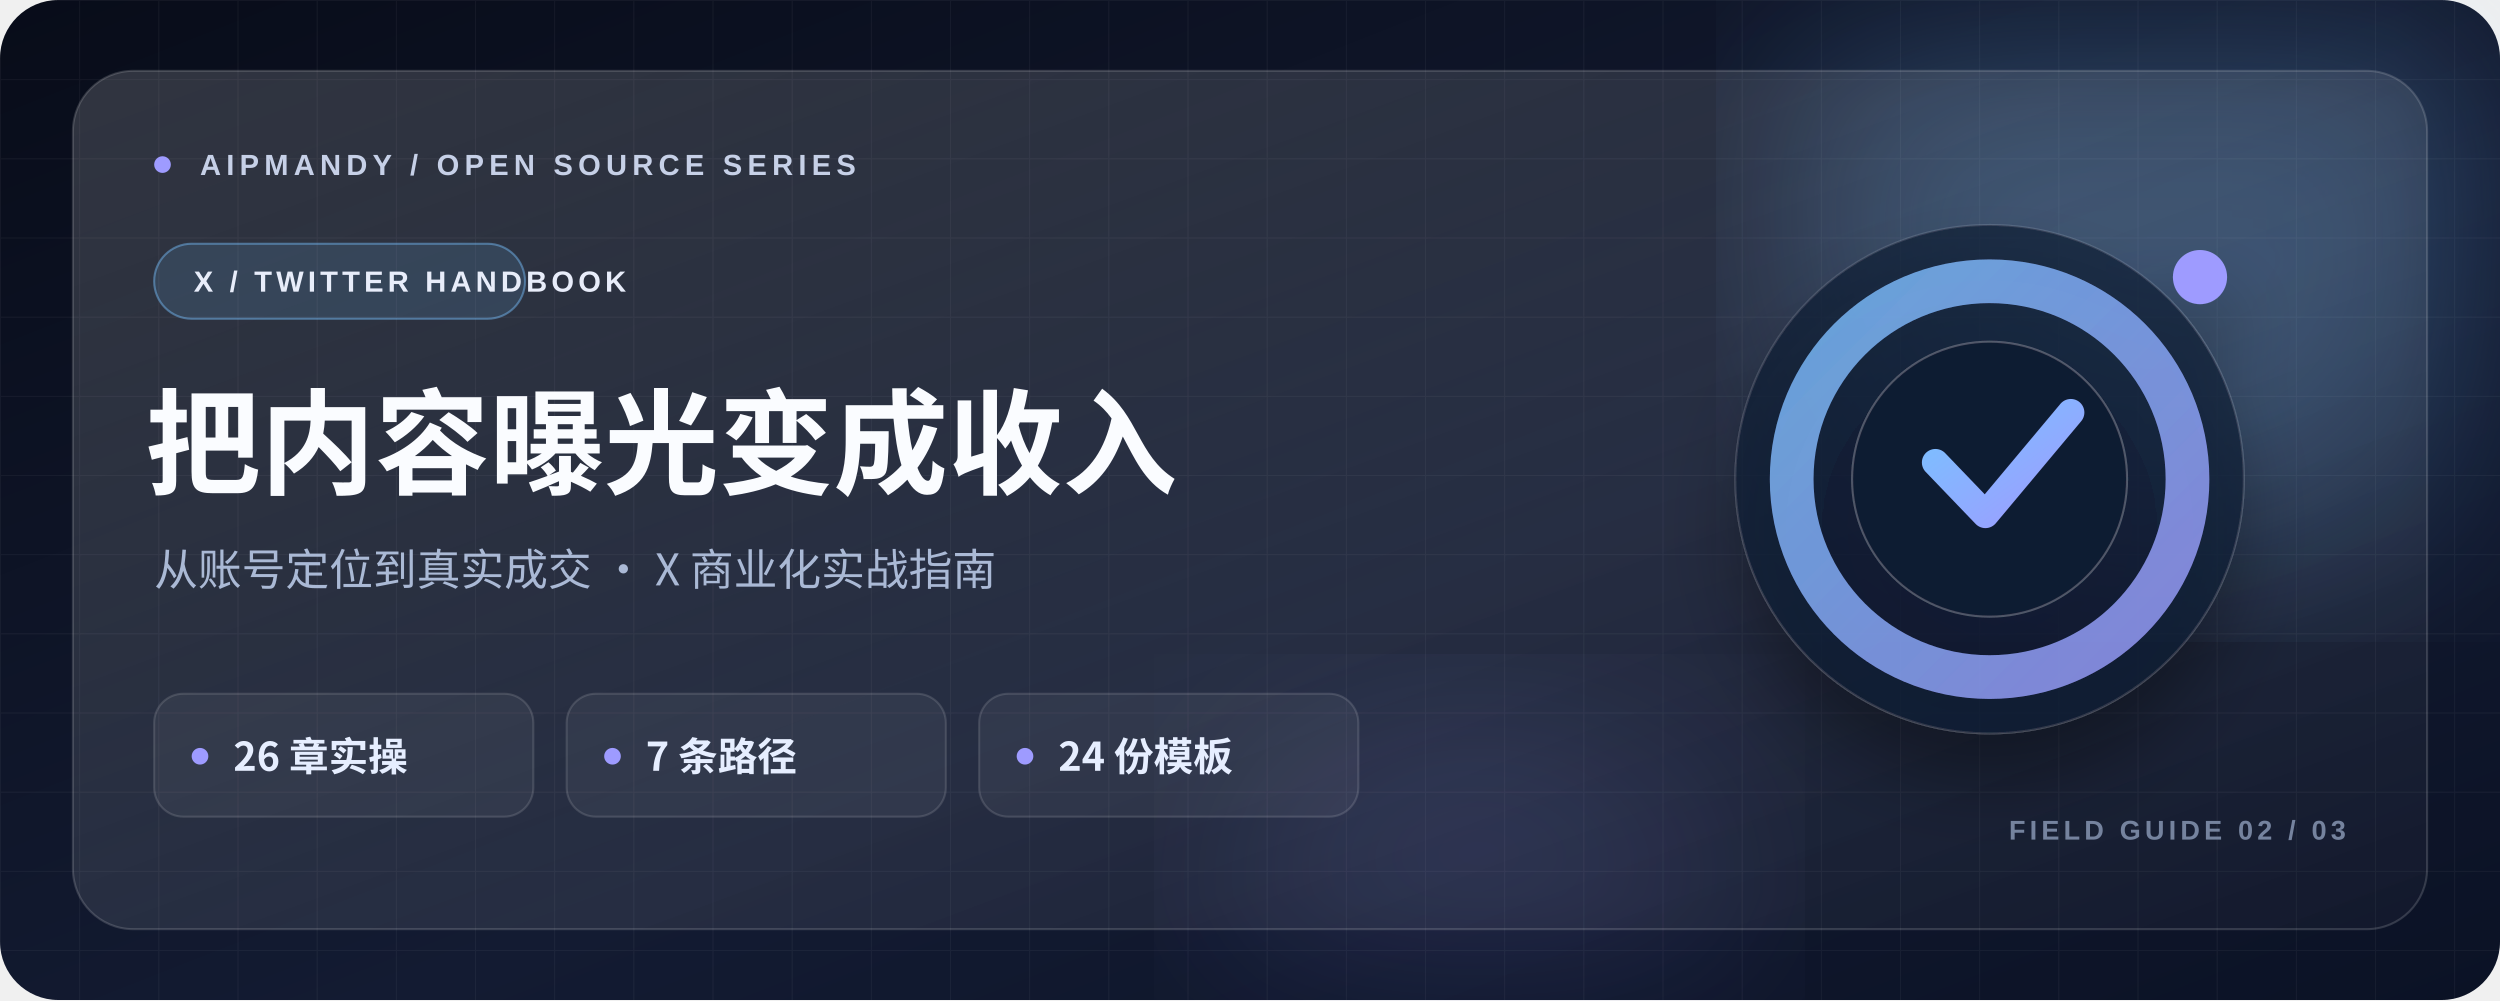
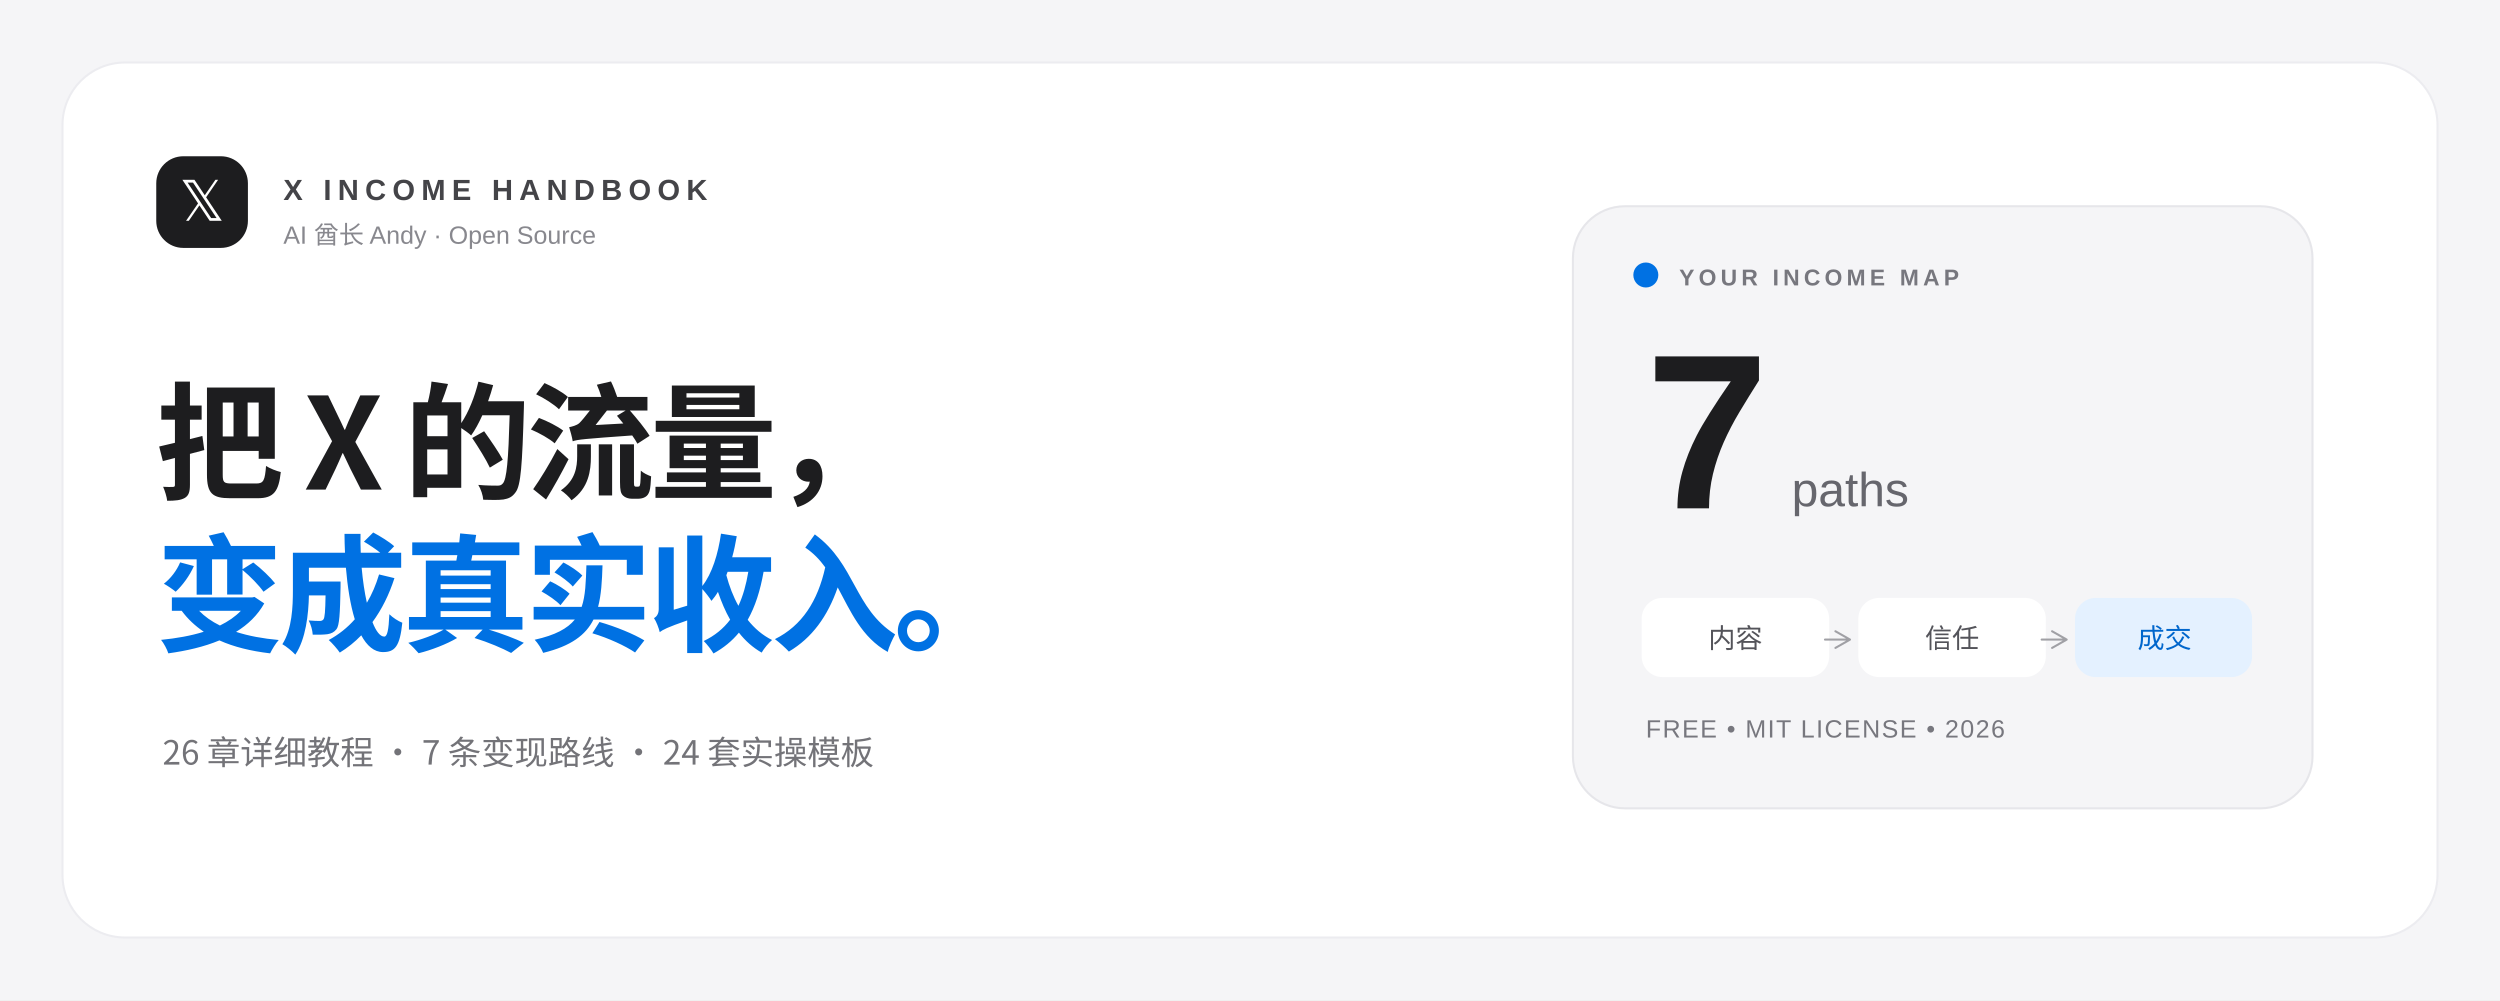
<svg xmlns="http://www.w3.org/2000/svg" width="1200" height="480" viewBox="0 0 1200 480" role="img" aria-labelledby="t d">
-   <defs>
-     <linearGradient id="bg" x1="0" y1="0" x2="1" y2="1">
-       <stop stop-color="#080C19" />
-       <stop offset=".58" stop-color="#131B32" />
-       <stop offset="1" stop-color="#0B1225" />
-     </linearGradient>
-     <linearGradient id="a" x1="0" y1="0" x2="1" y2="1">
-       <stop stop-color="#79C2FF" />
-       <stop offset="1" stop-color="#9E9BFF" />
-     </linearGradient>
-     <linearGradient id="glass" x1="0" y1="0" x2="1" y2="1">
-       <stop stop-color="#FFFFFF" stop-opacity=".16" />
-       <stop offset="1" stop-color="#FFFFFF" stop-opacity=".025" />
-     </linearGradient>
-     <pattern id="grid" width="38" height="38" patternUnits="userSpaceOnUse">
-       <path d="M38 0H0V38" fill="none" stroke="#FFFFFF" stroke-opacity=".045" stroke-width="1" />
-     </pattern>
-     <filter id="blur">
-       <feGaussianBlur stdDeviation="54" />
-     </filter>
-     <filter id="shadow" x="-60%" y="-60%" width="220%" height="220%">
-       <feDropShadow dx="0" dy="24" stdDeviation="18" flood-color="#000000" flood-opacity=".4" />
-     </filter>
-   </defs>
-   <rect width="1200" height="480" rx="28" fill="url(#bg)" />
-   <rect width="1200" height="480" rx="28" fill="url(#grid)" />
-   <circle cx="1040" cy="92" r="180" fill="#79C2FF" opacity=".25" filter="url(#blur)" />
-   <circle cx="710" cy="470" r="130" fill="#9E9BFF" opacity=".15" filter="url(#blur)" />
-   <rect x="35" y="34" width="1130" height="412" rx="29" fill="url(#glass)" stroke="#FFFFFF" stroke-opacity=".16" />
-   <rect x="74" y="75" width="8" height="8" rx="4" fill="#9E9BFF" />
-   <text x="96" y="84" fill="#C6D0E7" font-family="Arial,sans-serif" font-size="14" font-weight="700" letter-spacing="2.5">AIPMANDY / OPEN SOURCE SERIES</text>
-   <rect x="74" y="117" width="178" height="36" rx="18" fill="#79C2FF" fill-opacity=".13" stroke="#79C2FF" stroke-opacity=".45" />
-   <text x="93" y="140" fill="#E8EDFA" font-family="Arial,sans-serif" font-size="14" font-weight="700" letter-spacing="2">X / TWITTER  HANDBOOK</text>
-   <text x="70" y="233" fill="#FAFCFF" font-family="-apple-system,BlinkMacSystemFont,'Noto Sans CJK SC','Microsoft YaHei',sans-serif" font-size="55" font-weight="760">把内容曝光变成收入</text>
-   <text x="74" y="281" fill="#AAB9D5" font-family="-apple-system,BlinkMacSystemFont,'Noto Sans CJK SC','Microsoft YaHei',sans-serif" font-size="21">从账号定位到真实成交 · X 商业化实战指南</text>
-   <g>
-     <rect x="74" y="333" width="182" height="59" rx="14" fill="#FFFFFF" fill-opacity=".052" stroke="#FFFFFF" stroke-opacity=".13" />
-     <circle cx="96" cy="363" r="4" fill="#9E9BFF" />
-     <text x="112" y="370" fill="#E6EEFF" font-family="-apple-system,BlinkMacSystemFont,'Noto Sans CJK SC','Microsoft YaHei',sans-serif" font-size="19" font-weight="650">26 章实操</text>
-   </g>
-   <g>
-     <rect x="272" y="333" width="182" height="59" rx="14" fill="#FFFFFF" fill-opacity=".052" stroke="#FFFFFF" stroke-opacity=".13" />
-     <circle cx="294" cy="363" r="4" fill="#9E9BFF" />
-     <text x="310" y="370" fill="#E6EEFF" font-family="-apple-system,BlinkMacSystemFont,'Noto Sans CJK SC','Microsoft YaHei',sans-serif" font-size="19" font-weight="650">7 条路径</text>
-   </g>
-   <g>
-     <rect x="470" y="333" width="182" height="59" rx="14" fill="#FFFFFF" fill-opacity=".052" stroke="#FFFFFF" stroke-opacity=".13" />
-     <circle cx="492" cy="363" r="4" fill="#9E9BFF" />
-     <text x="508" y="370" fill="#E6EEFF" font-family="-apple-system,BlinkMacSystemFont,'Noto Sans CJK SC','Microsoft YaHei',sans-serif" font-size="19" font-weight="650">24 份模板</text>
-   </g>
-   <g filter="url(#shadow)" transform="translate(955 230)">
-     <circle r="122" fill="#101A33" fill-opacity=".7" stroke="#FFFFFF" stroke-opacity=".12" />
-     <circle r="95" fill="none" stroke="url(#a)" stroke-width="21" stroke-opacity=".8" />
-     <circle r="66" fill="#111A31" stroke="#FFFFFF" stroke-opacity=".25" />
-     <path d="M-26 -8L-2 17L39 -32" fill="none" stroke="url(#a)" stroke-width="13" stroke-linecap="round" stroke-linejoin="round" />
-     <circle cx="101" cy="-97" r="13" fill="#9E9BFF" />
-   </g>
-   <text x="1126" y="403" text-anchor="end" fill="#75839E" font-family="Arial,sans-serif" font-size="13" font-weight="700" letter-spacing="2">FIELD GUIDE 02 / 03</text>
+   <rect width="1200" height="480" fill="#f5f5f7" />
+   <rect x="30" y="30" width="1140" height="420" rx="30" fill="#fff" stroke="#ececf0" />
+   <rect x="75" y="75" width="44" height="44" rx="13" fill="#1d1d1f" />
+   <text x="97" y="106" font-size="27" font-family="Arial,sans-serif" text-anchor="middle" fill="#fff">𝕏</text>
+   <text x="136" y="96" font-family="-apple-system,Arial,sans-serif" font-size="14" letter-spacing="3" font-weight="700" fill="#444448">X INCOME HANDBOOK</text>
+   <text x="136" y="117" font-family="-apple-system,Arial,sans-serif" font-size="12" fill="#88888e">AI 酋长 Andy · Open Source</text>
+   <text x="75" y="235" font-family="PingFang SC,Noto Sans CJK SC,Microsoft YaHei,sans-serif" font-size="61" letter-spacing="-2" font-weight="750" fill="#1d1d1f">把 X 的流量，</text>
+   <text x="75" y="308" font-family="PingFang SC,Noto Sans CJK SC,Microsoft YaHei,sans-serif" font-size="61" letter-spacing="-2" font-weight="750" fill="#0071e3">变成真实收入。</text>
+   <text x="78" y="367" font-family="PingFang SC,Noto Sans CJK SC,Microsoft YaHei,sans-serif" font-size="16" fill="#737378">26 章详细教程  ·  7 条变现路线  ·  24 套实操模板</text>
+   <rect x="755" y="99" width="355" height="289" rx="25" fill="#f5f5f7" stroke="#e6e6ea" />
+   <circle cx="790" cy="132" r="6" fill="#0071e3" />
+   <text x="806" y="137" font-family="Arial,sans-serif" font-size="11" font-weight="700" letter-spacing="2" fill="#77777e">YOUR INCOME MAP</text>
+   <text x="790" y="244" font-family="Arial,sans-serif" font-size="106" font-weight="700" letter-spacing="-8" fill="#1d1d1f">7</text>
+   <text x="860" y="243" font-family="Arial,sans-serif" font-size="23" fill="#66666d">paths</text>
+   <rect x="788" y="287" width="90" height="38" rx="10" fill="#fff" />
+   <rect x="892" y="287" width="90" height="38" rx="10" fill="#fff" />
+   <rect x="996" y="287" width="85" height="38" rx="10" fill="#e4f1ff" />
+   <text x="833" y="311" text-anchor="middle" font-family="PingFang SC,Noto Sans CJK SC,sans-serif" font-size="13" fill="#54545a">内容</text>
+   <text x="937" y="311" text-anchor="middle" font-family="PingFang SC,Noto Sans CJK SC,sans-serif" font-size="13" fill="#54545a">信任</text>
+   <text x="1039" y="311" text-anchor="middle" font-family="PingFang SC,Noto Sans CJK SC,sans-serif" font-size="13" fill="#0066cc">成交</text>
+   <path d="M876 307h12m-7 -4l7 4l-7 4M980 307h12m-7 -4l7 4l-7 4" fill="none" stroke="#a0a0a5" stroke-linecap="round" stroke-linejoin="round" />
+   <text x="790" y="354" font-family="Arial,sans-serif" font-size="12" letter-spacing=".7" fill="#77777e">FREE  •  MIT LICENSE  •  2026</text>
</svg>
